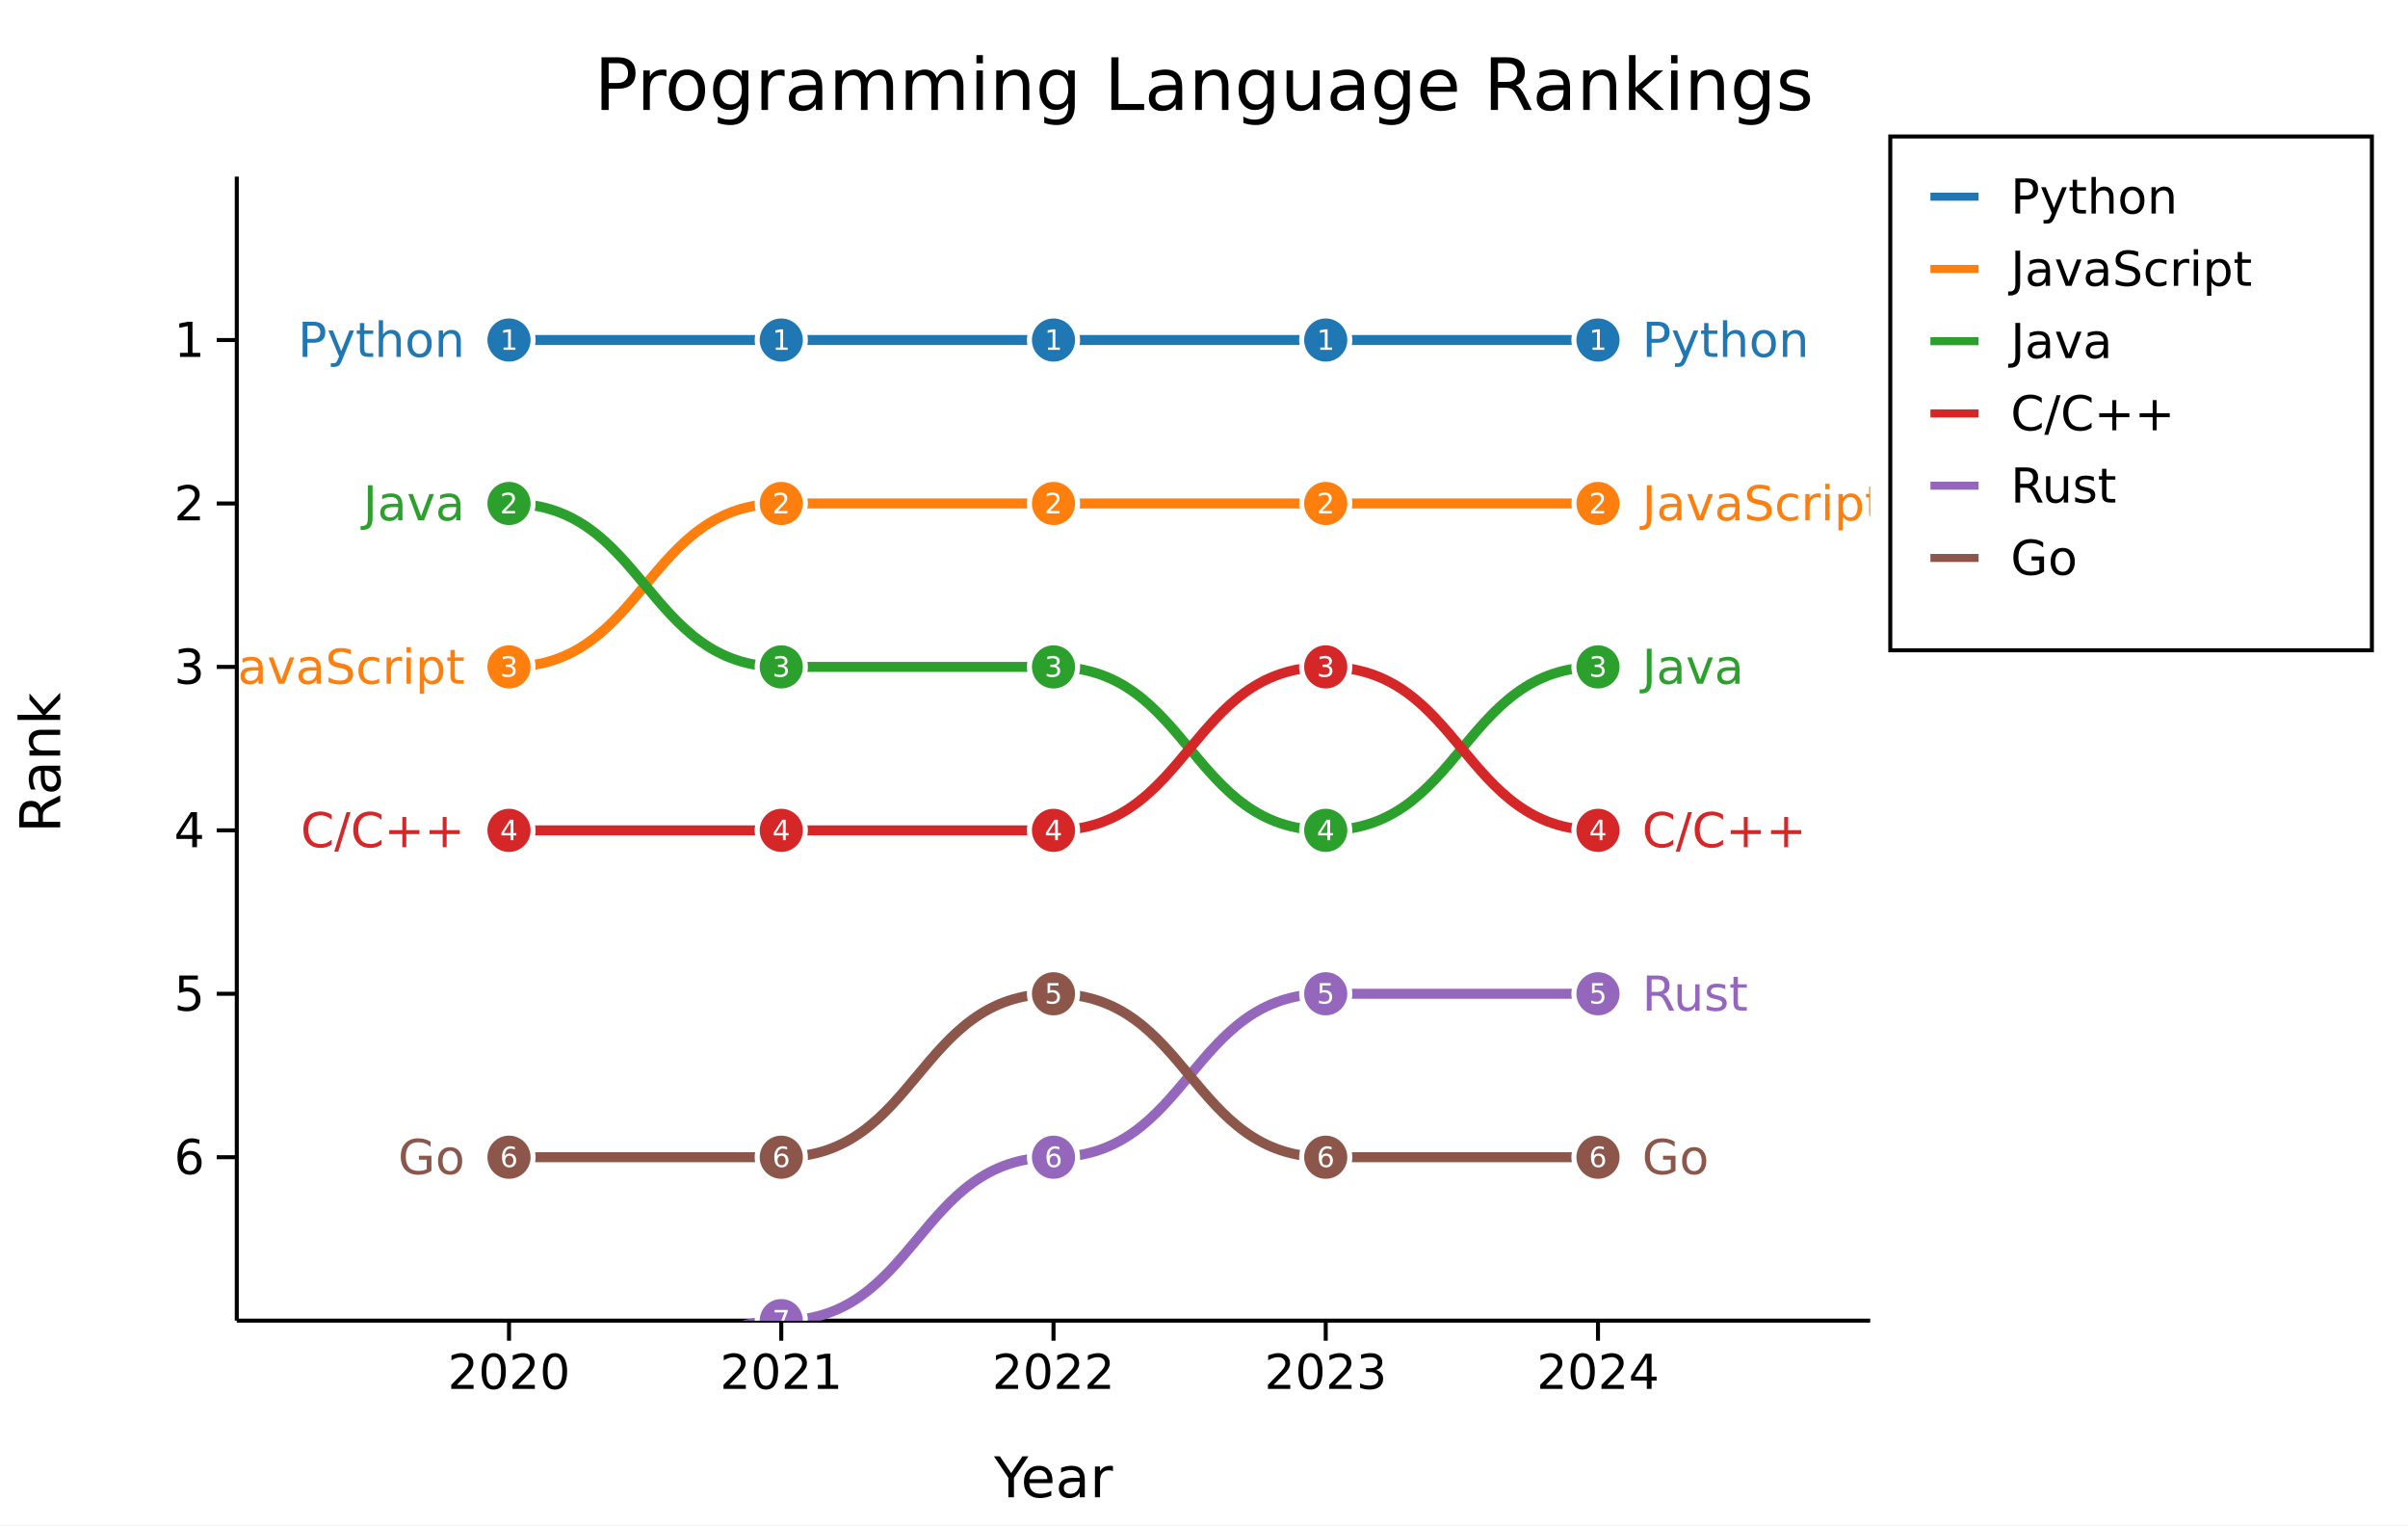
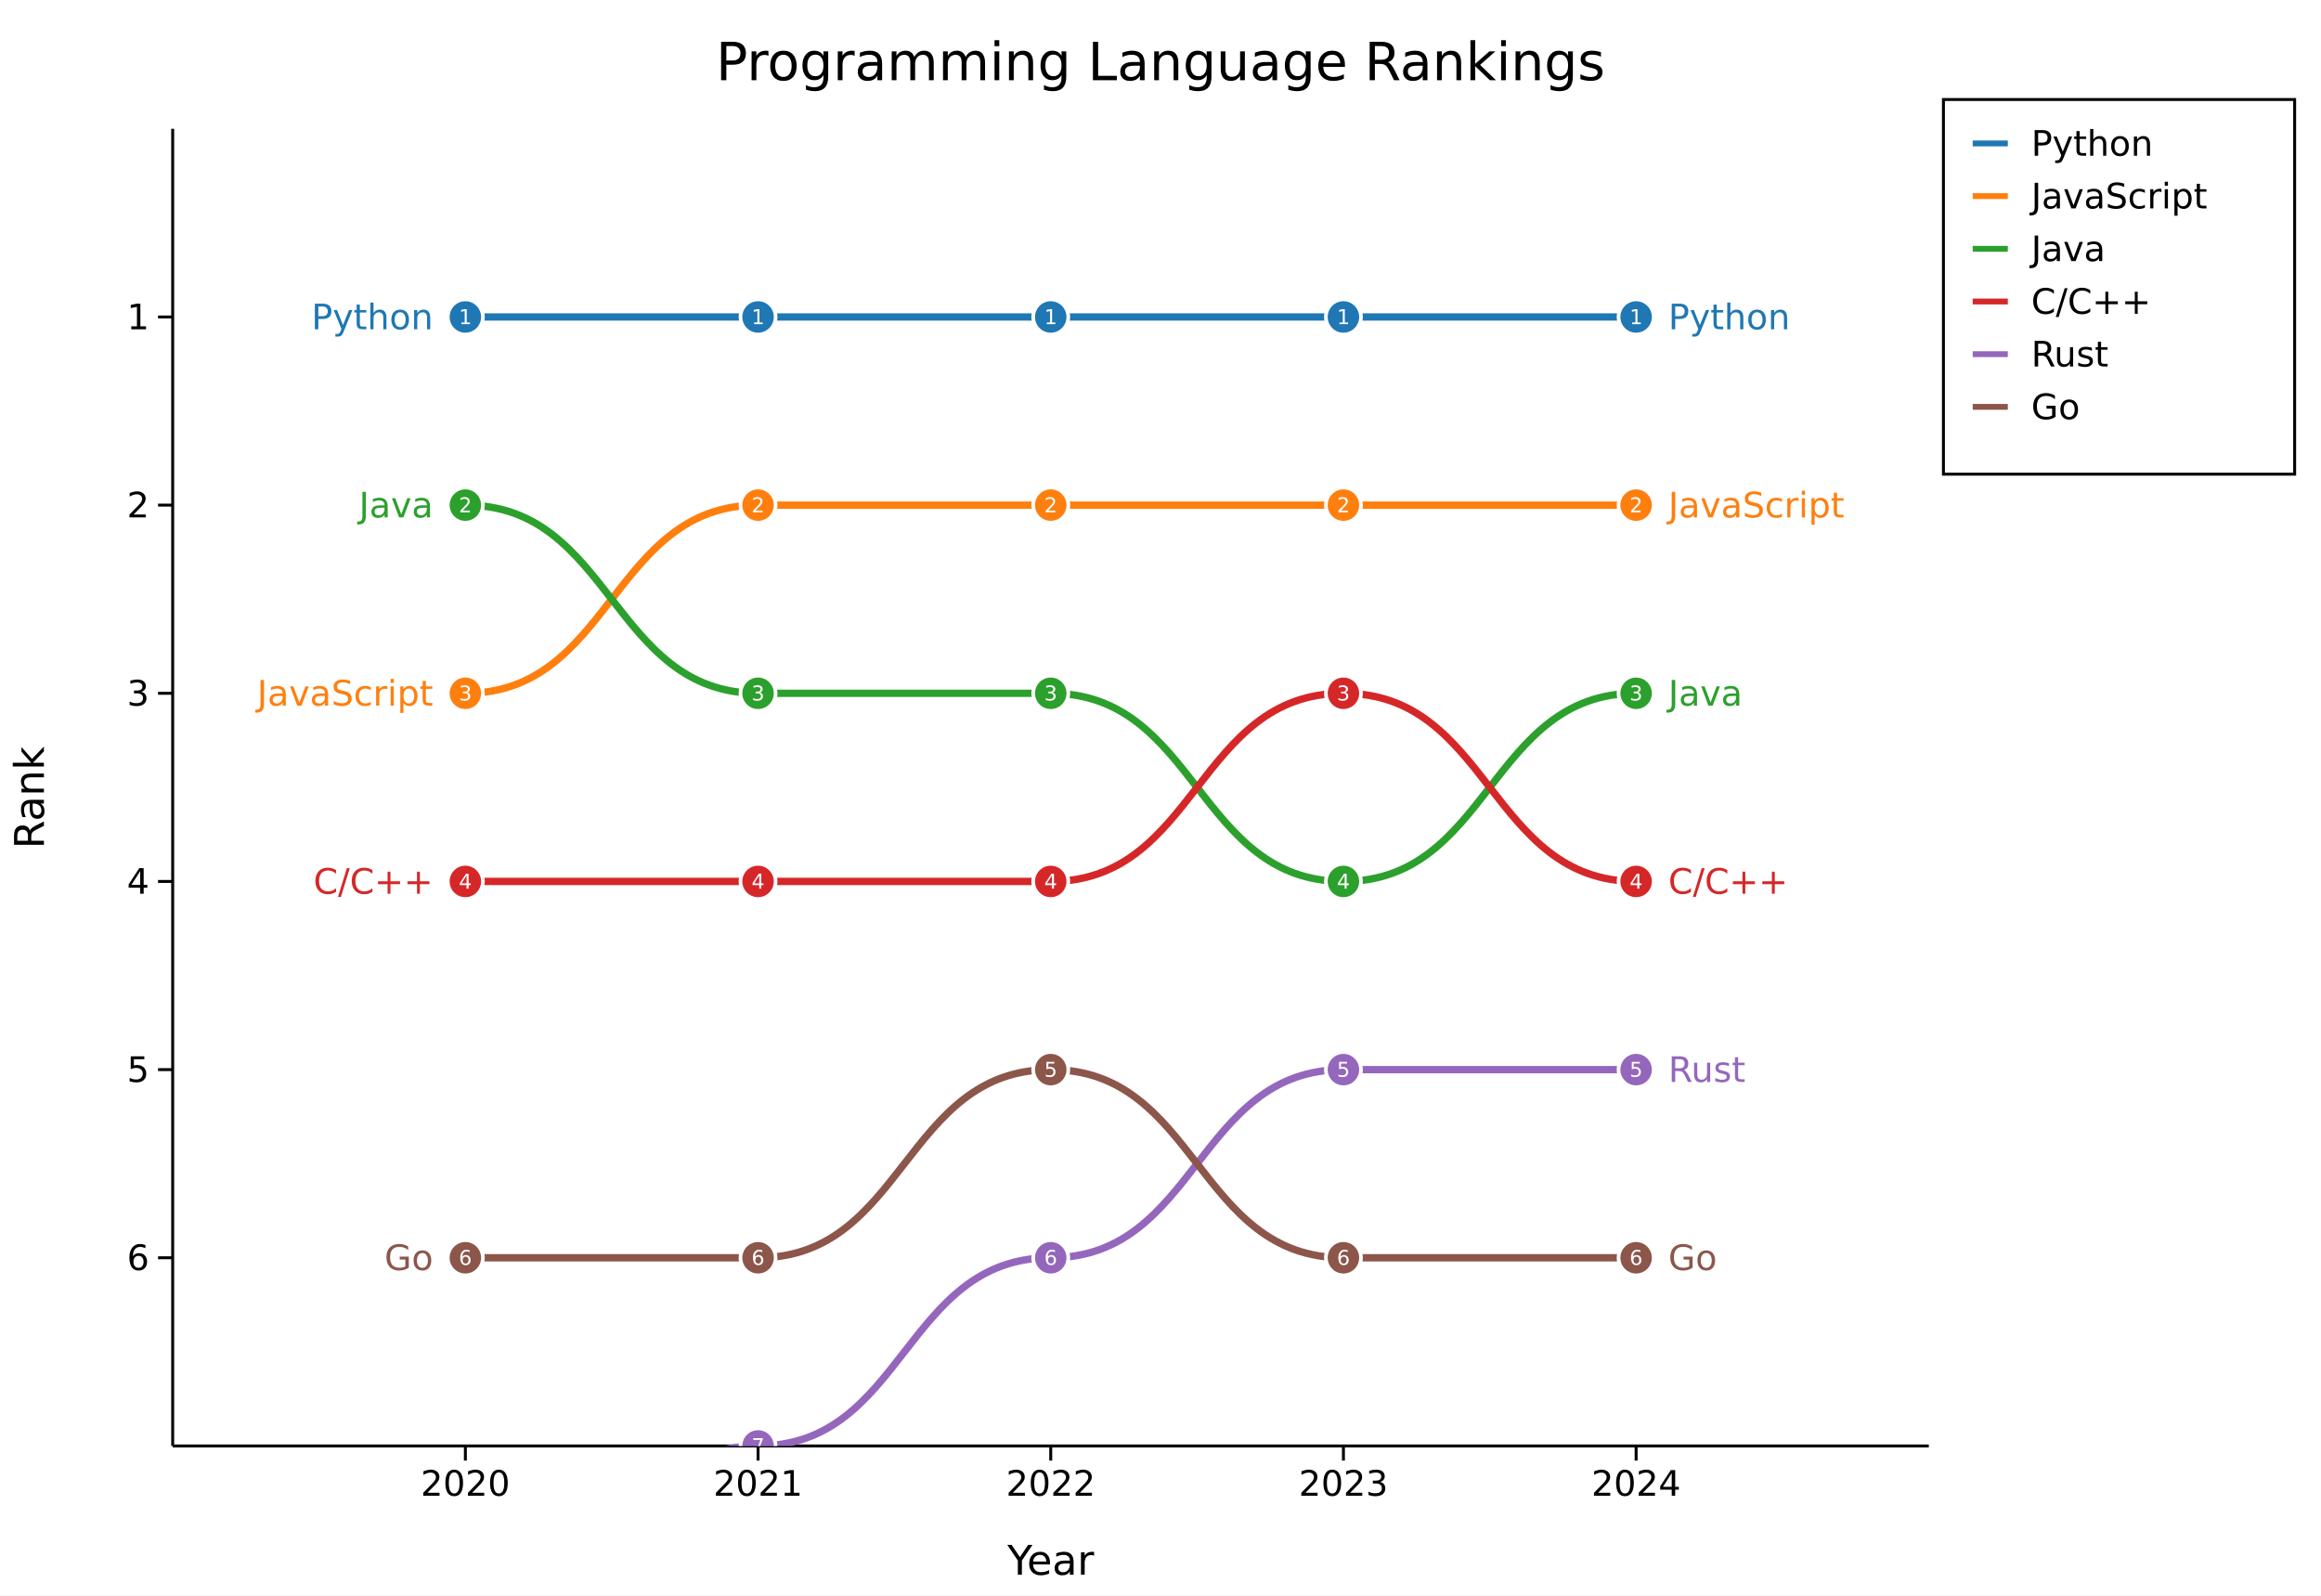
- <svg xmlns="http://www.w3.org/2000/svg" width="600" height="380" font-family="DejaVu Sans, Liberation Sans, Arial, sans-serif" fill="black">
+ <svg xmlns="http://www.w3.org/2000/svg" width="793" height="545" font-family="DejaVu Sans, Liberation Sans, Arial, sans-serif" fill="black">
  <rect width="100%" height="100%" fill="white" />
  <defs>
    <clipPath id="kuva-clip-0">
-       <rect x="59" y="44" width="407" height="285" />
+       <rect x="59" y="44" width="600" height="450" />
    </clipPath>
  </defs>
-   <line x1="59" y1="329" x2="466" y2="329" stroke="#000000" stroke-width="1" />
-   <line x1="59" y1="44" x2="59" y2="329" stroke="#000000" stroke-width="1" />
-   <text x="51" y="292.49" font-size="12" text-anchor="end">6</text>
-   <line x1="54" y1="288.29" x2="59" y2="288.29" stroke="#000000" stroke-width="1" />
-   <text x="51" y="251.77" font-size="12" text-anchor="end">5</text>
-   <line x1="54" y1="247.57" x2="59" y2="247.57" stroke="#000000" stroke-width="1" />
-   <text x="51" y="211.06" font-size="12" text-anchor="end">4</text>
-   <line x1="54" y1="206.86" x2="59" y2="206.86" stroke="#000000" stroke-width="1" />
-   <text x="51" y="170.34" font-size="12" text-anchor="end">3</text>
-   <line x1="54" y1="166.14" x2="59" y2="166.14" stroke="#000000" stroke-width="1" />
-   <text x="51" y="129.63" font-size="12" text-anchor="end">2</text>
-   <line x1="54" y1="125.43" x2="59" y2="125.43" stroke="#000000" stroke-width="1" />
-   <text x="51" y="88.91" font-size="12" text-anchor="end">1</text>
-   <line x1="54" y1="84.71" x2="59" y2="84.71" stroke="#000000" stroke-width="1" />
-   <text x="126.83" y="346" font-size="12" text-anchor="middle">2020</text>
-   <line x1="126.83" y1="329" x2="126.83" y2="334" stroke="#000000" stroke-width="1" />
-   <text x="194.67" y="346" font-size="12" text-anchor="middle">2021</text>
-   <line x1="194.67" y1="329" x2="194.67" y2="334" stroke="#000000" stroke-width="1" />
-   <text x="262.5" y="346" font-size="12" text-anchor="middle">2022</text>
-   <line x1="262.5" y1="329" x2="262.5" y2="334" stroke="#000000" stroke-width="1" />
-   <text x="330.33" y="346" font-size="12" text-anchor="middle">2023</text>
-   <line x1="330.33" y1="329" x2="330.33" y2="334" stroke="#000000" stroke-width="1" />
-   <text x="398.17" y="346" font-size="12" text-anchor="middle">2024</text>
-   <line x1="398.17" y1="329" x2="398.17" y2="334" stroke="#000000" stroke-width="1" />
-   <text x="262.5" y="373" font-size="14" text-anchor="middle">Year</text>
-   <text x="15" y="190" font-size="14" text-anchor="middle" transform="rotate(-90,15,190)">Rank</text>
-   <text x="300" y="27.4" font-size="18" text-anchor="middle">Programming Language Rankings</text>
+   <line x1="59" y1="494" x2="659" y2="494" stroke="#000000" stroke-width="1" />
+   <line x1="59" y1="44" x2="59" y2="494" stroke="#000000" stroke-width="1" />
+   <text x="51" y="433.91" font-size="12" text-anchor="end">6</text>
+   <line x1="54" y1="429.71" x2="59" y2="429.71" stroke="#000000" stroke-width="1" />
+   <text x="51" y="369.63" font-size="12" text-anchor="end">5</text>
+   <line x1="54" y1="365.43" x2="59" y2="365.43" stroke="#000000" stroke-width="1" />
+   <text x="51" y="305.34" font-size="12" text-anchor="end">4</text>
+   <line x1="54" y1="301.14" x2="59" y2="301.14" stroke="#000000" stroke-width="1" />
+   <text x="51" y="241.06" font-size="12" text-anchor="end">3</text>
+   <line x1="54" y1="236.86" x2="59" y2="236.86" stroke="#000000" stroke-width="1" />
+   <text x="51" y="176.77" font-size="12" text-anchor="end">2</text>
+   <line x1="54" y1="172.57" x2="59" y2="172.57" stroke="#000000" stroke-width="1" />
+   <text x="51" y="112.49" font-size="12" text-anchor="end">1</text>
+   <line x1="54" y1="108.29" x2="59" y2="108.29" stroke="#000000" stroke-width="1" />
+   <text x="159" y="511" font-size="12" text-anchor="middle">2020</text>
+   <line x1="159" y1="494" x2="159" y2="499" stroke="#000000" stroke-width="1" />
+   <text x="259" y="511" font-size="12" text-anchor="middle">2021</text>
+   <line x1="259" y1="494" x2="259" y2="499" stroke="#000000" stroke-width="1" />
+   <text x="359" y="511" font-size="12" text-anchor="middle">2022</text>
+   <line x1="359" y1="494" x2="359" y2="499" stroke="#000000" stroke-width="1" />
+   <text x="459" y="511" font-size="12" text-anchor="middle">2023</text>
+   <line x1="459" y1="494" x2="459" y2="499" stroke="#000000" stroke-width="1" />
+   <text x="559" y="511" font-size="12" text-anchor="middle">2024</text>
+   <line x1="559" y1="494" x2="559" y2="499" stroke="#000000" stroke-width="1" />
+   <text x="359" y="538" font-size="14" text-anchor="middle">Year</text>
+   <text x="15" y="272.5" font-size="14" text-anchor="middle" transform="rotate(-90,15,272.5)">Rank</text>
+   <text x="396.5" y="27.4" font-size="18" text-anchor="middle">Programming Language Rankings</text>
  <g clip-path="url(#kuva-clip-0)">
-     <path d="M 126.83,84.71 C 160.75,84.71 160.75,84.71 194.67,84.71" stroke="#1f77b4" stroke-width="2.5" fill="none" fill-opacity="1" />
-     <path d="M 194.67,84.71 C 228.58,84.71 228.58,84.71 262.50,84.71" stroke="#1f77b4" stroke-width="2.5" fill="none" fill-opacity="1" />
-     <path d="M 262.50,84.71 C 296.42,84.71 296.42,84.71 330.33,84.71" stroke="#1f77b4" stroke-width="2.5" fill="none" fill-opacity="1" />
-     <path d="M 330.33,84.71 C 364.25,84.71 364.25,84.71 398.17,84.71" stroke="#1f77b4" stroke-width="2.5" fill="none" fill-opacity="1" />
-     <circle cx="126.83" cy="84.71" r="6" fill="#1f77b4" fill-opacity="1" stroke="#ffffff" stroke-width="1.25" />
-     <text x="126.83" y="87.16" font-size="7" text-anchor="middle" fill="#ffffff">1</text>
-     <circle cx="194.67" cy="84.71" r="6" fill="#1f77b4" fill-opacity="1" stroke="#ffffff" stroke-width="1.25" />
-     <text x="194.67" y="87.16" font-size="7" text-anchor="middle" fill="#ffffff">1</text>
-     <circle cx="262.5" cy="84.71" r="6" fill="#1f77b4" fill-opacity="1" stroke="#ffffff" stroke-width="1.25" />
-     <text x="262.5" y="87.16" font-size="7" text-anchor="middle" fill="#ffffff">1</text>
-     <circle cx="330.33" cy="84.71" r="6" fill="#1f77b4" fill-opacity="1" stroke="#ffffff" stroke-width="1.25" />
-     <text x="330.33" y="87.16" font-size="7" text-anchor="middle" fill="#ffffff">1</text>
-     <circle cx="398.17" cy="84.71" r="6" fill="#1f77b4" fill-opacity="1" stroke="#ffffff" stroke-width="1.25" />
-     <text x="398.17" y="87.16" font-size="7" text-anchor="middle" fill="#ffffff">1</text>
-     <path d="M 126.83,166.14 C 160.75,166.14 160.75,125.43 194.67,125.43" stroke="#ff7f0e" stroke-width="2.5" fill="none" fill-opacity="1" />
-     <path d="M 194.67,125.43 C 228.58,125.43 228.58,125.43 262.50,125.43" stroke="#ff7f0e" stroke-width="2.5" fill="none" fill-opacity="1" />
-     <path d="M 262.50,125.43 C 296.42,125.43 296.42,125.43 330.33,125.43" stroke="#ff7f0e" stroke-width="2.5" fill="none" fill-opacity="1" />
-     <path d="M 330.33,125.43 C 364.25,125.43 364.25,125.43 398.17,125.43" stroke="#ff7f0e" stroke-width="2.5" fill="none" fill-opacity="1" />
-     <circle cx="126.83" cy="166.14" r="6" fill="#ff7f0e" fill-opacity="1" stroke="#ffffff" stroke-width="1.25" />
-     <text x="126.83" y="168.59" font-size="7" text-anchor="middle" fill="#ffffff">3</text>
-     <circle cx="194.67" cy="125.43" r="6" fill="#ff7f0e" fill-opacity="1" stroke="#ffffff" stroke-width="1.25" />
-     <text x="194.67" y="127.88" font-size="7" text-anchor="middle" fill="#ffffff">2</text>
-     <circle cx="262.5" cy="125.43" r="6" fill="#ff7f0e" fill-opacity="1" stroke="#ffffff" stroke-width="1.25" />
-     <text x="262.5" y="127.88" font-size="7" text-anchor="middle" fill="#ffffff">2</text>
-     <circle cx="330.33" cy="125.43" r="6" fill="#ff7f0e" fill-opacity="1" stroke="#ffffff" stroke-width="1.25" />
-     <text x="330.33" y="127.88" font-size="7" text-anchor="middle" fill="#ffffff">2</text>
-     <circle cx="398.17" cy="125.43" r="6" fill="#ff7f0e" fill-opacity="1" stroke="#ffffff" stroke-width="1.25" />
-     <text x="398.17" y="127.88" font-size="7" text-anchor="middle" fill="#ffffff">2</text>
-     <path d="M 126.83,125.43 C 160.75,125.43 160.75,166.14 194.67,166.14" stroke="#2ca02c" stroke-width="2.5" fill="none" fill-opacity="1" />
-     <path d="M 194.67,166.14 C 228.58,166.14 228.58,166.14 262.50,166.14" stroke="#2ca02c" stroke-width="2.5" fill="none" fill-opacity="1" />
-     <path d="M 262.50,166.14 C 296.42,166.14 296.42,206.86 330.33,206.86" stroke="#2ca02c" stroke-width="2.5" fill="none" fill-opacity="1" />
-     <path d="M 330.33,206.86 C 364.25,206.86 364.25,166.14 398.17,166.14" stroke="#2ca02c" stroke-width="2.5" fill="none" fill-opacity="1" />
-     <circle cx="126.83" cy="125.43" r="6" fill="#2ca02c" fill-opacity="1" stroke="#ffffff" stroke-width="1.25" />
-     <text x="126.83" y="127.88" font-size="7" text-anchor="middle" fill="#ffffff">2</text>
-     <circle cx="194.67" cy="166.14" r="6" fill="#2ca02c" fill-opacity="1" stroke="#ffffff" stroke-width="1.25" />
-     <text x="194.67" y="168.59" font-size="7" text-anchor="middle" fill="#ffffff">3</text>
-     <circle cx="262.5" cy="166.14" r="6" fill="#2ca02c" fill-opacity="1" stroke="#ffffff" stroke-width="1.25" />
-     <text x="262.5" y="168.59" font-size="7" text-anchor="middle" fill="#ffffff">3</text>
-     <circle cx="330.33" cy="206.86" r="6" fill="#2ca02c" fill-opacity="1" stroke="#ffffff" stroke-width="1.25" />
-     <text x="330.33" y="209.31" font-size="7" text-anchor="middle" fill="#ffffff">4</text>
-     <circle cx="398.17" cy="166.14" r="6" fill="#2ca02c" fill-opacity="1" stroke="#ffffff" stroke-width="1.25" />
-     <text x="398.17" y="168.59" font-size="7" text-anchor="middle" fill="#ffffff">3</text>
-     <path d="M 126.83,206.86 C 160.75,206.86 160.75,206.86 194.67,206.86" stroke="#d62728" stroke-width="2.5" fill="none" fill-opacity="1" />
-     <path d="M 194.67,206.86 C 228.58,206.86 228.58,206.86 262.50,206.86" stroke="#d62728" stroke-width="2.5" fill="none" fill-opacity="1" />
-     <path d="M 262.50,206.86 C 296.42,206.86 296.42,166.14 330.33,166.14" stroke="#d62728" stroke-width="2.5" fill="none" fill-opacity="1" />
-     <path d="M 330.33,166.14 C 364.25,166.14 364.25,206.86 398.17,206.86" stroke="#d62728" stroke-width="2.5" fill="none" fill-opacity="1" />
-     <circle cx="126.83" cy="206.86" r="6" fill="#d62728" fill-opacity="1" stroke="#ffffff" stroke-width="1.25" />
-     <text x="126.83" y="209.31" font-size="7" text-anchor="middle" fill="#ffffff">4</text>
-     <circle cx="194.67" cy="206.86" r="6" fill="#d62728" fill-opacity="1" stroke="#ffffff" stroke-width="1.25" />
-     <text x="194.67" y="209.31" font-size="7" text-anchor="middle" fill="#ffffff">4</text>
-     <circle cx="262.5" cy="206.86" r="6" fill="#d62728" fill-opacity="1" stroke="#ffffff" stroke-width="1.25" />
-     <text x="262.5" y="209.31" font-size="7" text-anchor="middle" fill="#ffffff">4</text>
-     <circle cx="330.33" cy="166.14" r="6" fill="#d62728" fill-opacity="1" stroke="#ffffff" stroke-width="1.25" />
-     <text x="330.33" y="168.59" font-size="7" text-anchor="middle" fill="#ffffff">3</text>
-     <circle cx="398.17" cy="206.86" r="6" fill="#d62728" fill-opacity="1" stroke="#ffffff" stroke-width="1.25" />
-     <text x="398.17" y="209.31" font-size="7" text-anchor="middle" fill="#ffffff">4</text>
-     <path d="M 126.83,369.71 C 160.75,369.71 160.75,329.00 194.67,329.00" stroke="#9467bd" stroke-width="2.5" fill="none" fill-opacity="1" />
-     <path d="M 194.67,329.00 C 228.58,329.00 228.58,288.29 262.50,288.29" stroke="#9467bd" stroke-width="2.5" fill="none" fill-opacity="1" />
-     <path d="M 262.50,288.29 C 296.42,288.29 296.42,247.57 330.33,247.57" stroke="#9467bd" stroke-width="2.5" fill="none" fill-opacity="1" />
-     <path d="M 330.33,247.57 C 364.25,247.57 364.25,247.57 398.17,247.57" stroke="#9467bd" stroke-width="2.5" fill="none" fill-opacity="1" />
-     <circle cx="126.83" cy="369.71" r="6" fill="#9467bd" fill-opacity="1" stroke="#ffffff" stroke-width="1.25" />
-     <text x="126.83" y="372.16" font-size="7" text-anchor="middle" fill="#ffffff">8</text>
-     <circle cx="194.67" cy="329" r="6" fill="#9467bd" fill-opacity="1" stroke="#ffffff" stroke-width="1.25" />
-     <text x="194.67" y="331.45" font-size="7" text-anchor="middle" fill="#ffffff">7</text>
-     <circle cx="262.5" cy="288.29" r="6" fill="#9467bd" fill-opacity="1" stroke="#ffffff" stroke-width="1.25" />
-     <text x="262.5" y="290.74" font-size="7" text-anchor="middle" fill="#ffffff">6</text>
-     <circle cx="330.33" cy="247.57" r="6" fill="#9467bd" fill-opacity="1" stroke="#ffffff" stroke-width="1.25" />
-     <text x="330.33" y="250.02" font-size="7" text-anchor="middle" fill="#ffffff">5</text>
-     <circle cx="398.17" cy="247.57" r="6" fill="#9467bd" fill-opacity="1" stroke="#ffffff" stroke-width="1.25" />
-     <text x="398.17" y="250.02" font-size="7" text-anchor="middle" fill="#ffffff">5</text>
-     <path d="M 126.83,288.29 C 160.75,288.29 160.75,288.29 194.67,288.29" stroke="#8c564b" stroke-width="2.5" fill="none" fill-opacity="1" />
-     <path d="M 194.67,288.29 C 228.58,288.29 228.58,247.57 262.50,247.57" stroke="#8c564b" stroke-width="2.5" fill="none" fill-opacity="1" />
-     <path d="M 262.50,247.57 C 296.42,247.57 296.42,288.29 330.33,288.29" stroke="#8c564b" stroke-width="2.5" fill="none" fill-opacity="1" />
-     <path d="M 330.33,288.29 C 364.25,288.29 364.25,288.29 398.17,288.29" stroke="#8c564b" stroke-width="2.5" fill="none" fill-opacity="1" />
-     <circle cx="126.83" cy="288.29" r="6" fill="#8c564b" fill-opacity="1" stroke="#ffffff" stroke-width="1.25" />
-     <text x="126.83" y="290.74" font-size="7" text-anchor="middle" fill="#ffffff">6</text>
-     <circle cx="194.67" cy="288.29" r="6" fill="#8c564b" fill-opacity="1" stroke="#ffffff" stroke-width="1.25" />
-     <text x="194.67" y="290.74" font-size="7" text-anchor="middle" fill="#ffffff">6</text>
-     <circle cx="262.5" cy="247.57" r="6" fill="#8c564b" fill-opacity="1" stroke="#ffffff" stroke-width="1.25" />
-     <text x="262.5" y="250.02" font-size="7" text-anchor="middle" fill="#ffffff">5</text>
-     <circle cx="330.33" cy="288.29" r="6" fill="#8c564b" fill-opacity="1" stroke="#ffffff" stroke-width="1.25" />
-     <text x="330.33" y="290.74" font-size="7" text-anchor="middle" fill="#ffffff">6</text>
-     <circle cx="398.17" cy="288.29" r="6" fill="#8c564b" fill-opacity="1" stroke="#ffffff" stroke-width="1.25" />
-     <text x="398.17" y="290.74" font-size="7" text-anchor="middle" fill="#ffffff">6</text>
-     <text x="115.83" y="88.91" font-size="12" text-anchor="end" fill="#1f77b4">Python</text>
-     <text x="115.83" y="129.63" font-size="12" text-anchor="end" fill="#2ca02c">Java</text>
-     <text x="115.83" y="170.34" font-size="12" text-anchor="end" fill="#ff7f0e">JavaScript</text>
-     <text x="115.83" y="211.06" font-size="12" text-anchor="end" fill="#d62728">C/C++</text>
-     <text x="115.83" y="292.49" font-size="12" text-anchor="end" fill="#8c564b">Go</text>
-     <text x="115.83" y="373.91" font-size="12" text-anchor="end" fill="#9467bd">Rust</text>
-     <text x="409.17" y="88.91" font-size="12" text-anchor="start" fill="#1f77b4">Python</text>
-     <text x="409.17" y="129.63" font-size="12" text-anchor="start" fill="#ff7f0e">JavaScript</text>
-     <text x="409.17" y="170.34" font-size="12" text-anchor="start" fill="#2ca02c">Java</text>
-     <text x="409.17" y="211.06" font-size="12" text-anchor="start" fill="#d62728">C/C++</text>
-     <text x="409.17" y="251.77" font-size="12" text-anchor="start" fill="#9467bd">Rust</text>
-     <text x="409.17" y="292.49" font-size="12" text-anchor="start" fill="#8c564b">Go</text>
+     <path d="M 159.00,108.29 C 209.00,108.29 209.00,108.29 259.00,108.29" stroke="#1f77b4" stroke-width="2.5" fill="none" fill-opacity="1" />
+     <path d="M 259.00,108.29 C 309.00,108.29 309.00,108.29 359.00,108.29" stroke="#1f77b4" stroke-width="2.5" fill="none" fill-opacity="1" />
+     <path d="M 359.00,108.29 C 409.00,108.29 409.00,108.29 459.00,108.29" stroke="#1f77b4" stroke-width="2.5" fill="none" fill-opacity="1" />
+     <path d="M 459.00,108.29 C 509.00,108.29 509.00,108.29 559.00,108.29" stroke="#1f77b4" stroke-width="2.5" fill="none" fill-opacity="1" />
+     <circle cx="159" cy="108.29" r="6" fill="#1f77b4" fill-opacity="1" stroke="#ffffff" stroke-width="1.25" />
+     <text x="159" y="110.74" font-size="7" text-anchor="middle" fill="#ffffff">1</text>
+     <circle cx="259" cy="108.29" r="6" fill="#1f77b4" fill-opacity="1" stroke="#ffffff" stroke-width="1.25" />
+     <text x="259" y="110.74" font-size="7" text-anchor="middle" fill="#ffffff">1</text>
+     <circle cx="359" cy="108.29" r="6" fill="#1f77b4" fill-opacity="1" stroke="#ffffff" stroke-width="1.25" />
+     <text x="359" y="110.74" font-size="7" text-anchor="middle" fill="#ffffff">1</text>
+     <circle cx="459" cy="108.29" r="6" fill="#1f77b4" fill-opacity="1" stroke="#ffffff" stroke-width="1.25" />
+     <text x="459" y="110.74" font-size="7" text-anchor="middle" fill="#ffffff">1</text>
+     <circle cx="559" cy="108.29" r="6" fill="#1f77b4" fill-opacity="1" stroke="#ffffff" stroke-width="1.25" />
+     <text x="559" y="110.74" font-size="7" text-anchor="middle" fill="#ffffff">1</text>
+     <path d="M 159.00,236.86 C 209.00,236.86 209.00,172.57 259.00,172.57" stroke="#ff7f0e" stroke-width="2.5" fill="none" fill-opacity="1" />
+     <path d="M 259.00,172.57 C 309.00,172.57 309.00,172.57 359.00,172.57" stroke="#ff7f0e" stroke-width="2.5" fill="none" fill-opacity="1" />
+     <path d="M 359.00,172.57 C 409.00,172.57 409.00,172.57 459.00,172.57" stroke="#ff7f0e" stroke-width="2.5" fill="none" fill-opacity="1" />
+     <path d="M 459.00,172.57 C 509.00,172.57 509.00,172.57 559.00,172.57" stroke="#ff7f0e" stroke-width="2.5" fill="none" fill-opacity="1" />
+     <circle cx="159" cy="236.86" r="6" fill="#ff7f0e" fill-opacity="1" stroke="#ffffff" stroke-width="1.25" />
+     <text x="159" y="239.31" font-size="7" text-anchor="middle" fill="#ffffff">3</text>
+     <circle cx="259" cy="172.57" r="6" fill="#ff7f0e" fill-opacity="1" stroke="#ffffff" stroke-width="1.25" />
+     <text x="259" y="175.02" font-size="7" text-anchor="middle" fill="#ffffff">2</text>
+     <circle cx="359" cy="172.57" r="6" fill="#ff7f0e" fill-opacity="1" stroke="#ffffff" stroke-width="1.25" />
+     <text x="359" y="175.02" font-size="7" text-anchor="middle" fill="#ffffff">2</text>
+     <circle cx="459" cy="172.57" r="6" fill="#ff7f0e" fill-opacity="1" stroke="#ffffff" stroke-width="1.25" />
+     <text x="459" y="175.02" font-size="7" text-anchor="middle" fill="#ffffff">2</text>
+     <circle cx="559" cy="172.57" r="6" fill="#ff7f0e" fill-opacity="1" stroke="#ffffff" stroke-width="1.25" />
+     <text x="559" y="175.02" font-size="7" text-anchor="middle" fill="#ffffff">2</text>
+     <path d="M 159.00,172.57 C 209.00,172.57 209.00,236.86 259.00,236.86" stroke="#2ca02c" stroke-width="2.5" fill="none" fill-opacity="1" />
+     <path d="M 259.00,236.86 C 309.00,236.86 309.00,236.86 359.00,236.86" stroke="#2ca02c" stroke-width="2.5" fill="none" fill-opacity="1" />
+     <path d="M 359.00,236.86 C 409.00,236.86 409.00,301.14 459.00,301.14" stroke="#2ca02c" stroke-width="2.5" fill="none" fill-opacity="1" />
+     <path d="M 459.00,301.14 C 509.00,301.14 509.00,236.86 559.00,236.86" stroke="#2ca02c" stroke-width="2.5" fill="none" fill-opacity="1" />
+     <circle cx="159" cy="172.57" r="6" fill="#2ca02c" fill-opacity="1" stroke="#ffffff" stroke-width="1.25" />
+     <text x="159" y="175.02" font-size="7" text-anchor="middle" fill="#ffffff">2</text>
+     <circle cx="259" cy="236.86" r="6" fill="#2ca02c" fill-opacity="1" stroke="#ffffff" stroke-width="1.25" />
+     <text x="259" y="239.31" font-size="7" text-anchor="middle" fill="#ffffff">3</text>
+     <circle cx="359" cy="236.86" r="6" fill="#2ca02c" fill-opacity="1" stroke="#ffffff" stroke-width="1.25" />
+     <text x="359" y="239.31" font-size="7" text-anchor="middle" fill="#ffffff">3</text>
+     <circle cx="459" cy="301.14" r="6" fill="#2ca02c" fill-opacity="1" stroke="#ffffff" stroke-width="1.25" />
+     <text x="459" y="303.59" font-size="7" text-anchor="middle" fill="#ffffff">4</text>
+     <circle cx="559" cy="236.86" r="6" fill="#2ca02c" fill-opacity="1" stroke="#ffffff" stroke-width="1.25" />
+     <text x="559" y="239.31" font-size="7" text-anchor="middle" fill="#ffffff">3</text>
+     <path d="M 159.00,301.14 C 209.00,301.14 209.00,301.14 259.00,301.14" stroke="#d62728" stroke-width="2.5" fill="none" fill-opacity="1" />
+     <path d="M 259.00,301.14 C 309.00,301.14 309.00,301.14 359.00,301.14" stroke="#d62728" stroke-width="2.5" fill="none" fill-opacity="1" />
+     <path d="M 359.00,301.14 C 409.00,301.14 409.00,236.86 459.00,236.86" stroke="#d62728" stroke-width="2.5" fill="none" fill-opacity="1" />
+     <path d="M 459.00,236.86 C 509.00,236.86 509.00,301.14 559.00,301.14" stroke="#d62728" stroke-width="2.5" fill="none" fill-opacity="1" />
+     <circle cx="159" cy="301.14" r="6" fill="#d62728" fill-opacity="1" stroke="#ffffff" stroke-width="1.25" />
+     <text x="159" y="303.59" font-size="7" text-anchor="middle" fill="#ffffff">4</text>
+     <circle cx="259" cy="301.14" r="6" fill="#d62728" fill-opacity="1" stroke="#ffffff" stroke-width="1.25" />
+     <text x="259" y="303.59" font-size="7" text-anchor="middle" fill="#ffffff">4</text>
+     <circle cx="359" cy="301.14" r="6" fill="#d62728" fill-opacity="1" stroke="#ffffff" stroke-width="1.25" />
+     <text x="359" y="303.59" font-size="7" text-anchor="middle" fill="#ffffff">4</text>
+     <circle cx="459" cy="236.86" r="6" fill="#d62728" fill-opacity="1" stroke="#ffffff" stroke-width="1.25" />
+     <text x="459" y="239.31" font-size="7" text-anchor="middle" fill="#ffffff">3</text>
+     <circle cx="559" cy="301.14" r="6" fill="#d62728" fill-opacity="1" stroke="#ffffff" stroke-width="1.25" />
+     <text x="559" y="303.59" font-size="7" text-anchor="middle" fill="#ffffff">4</text>
+     <path d="M 159.00,558.29 C 209.00,558.29 209.00,494.00 259.00,494.00" stroke="#9467bd" stroke-width="2.5" fill="none" fill-opacity="1" />
+     <path d="M 259.00,494.00 C 309.00,494.00 309.00,429.71 359.00,429.71" stroke="#9467bd" stroke-width="2.5" fill="none" fill-opacity="1" />
+     <path d="M 359.00,429.71 C 409.00,429.71 409.00,365.43 459.00,365.43" stroke="#9467bd" stroke-width="2.5" fill="none" fill-opacity="1" />
+     <path d="M 459.00,365.43 C 509.00,365.43 509.00,365.43 559.00,365.43" stroke="#9467bd" stroke-width="2.5" fill="none" fill-opacity="1" />
+     <circle cx="159" cy="558.29" r="6" fill="#9467bd" fill-opacity="1" stroke="#ffffff" stroke-width="1.25" />
+     <text x="159" y="560.74" font-size="7" text-anchor="middle" fill="#ffffff">8</text>
+     <circle cx="259" cy="494" r="6" fill="#9467bd" fill-opacity="1" stroke="#ffffff" stroke-width="1.25" />
+     <text x="259" y="496.45" font-size="7" text-anchor="middle" fill="#ffffff">7</text>
+     <circle cx="359" cy="429.71" r="6" fill="#9467bd" fill-opacity="1" stroke="#ffffff" stroke-width="1.25" />
+     <text x="359" y="432.16" font-size="7" text-anchor="middle" fill="#ffffff">6</text>
+     <circle cx="459" cy="365.43" r="6" fill="#9467bd" fill-opacity="1" stroke="#ffffff" stroke-width="1.25" />
+     <text x="459" y="367.88" font-size="7" text-anchor="middle" fill="#ffffff">5</text>
+     <circle cx="559" cy="365.43" r="6" fill="#9467bd" fill-opacity="1" stroke="#ffffff" stroke-width="1.25" />
+     <text x="559" y="367.88" font-size="7" text-anchor="middle" fill="#ffffff">5</text>
+     <path d="M 159.00,429.71 C 209.00,429.71 209.00,429.71 259.00,429.71" stroke="#8c564b" stroke-width="2.5" fill="none" fill-opacity="1" />
+     <path d="M 259.00,429.71 C 309.00,429.71 309.00,365.43 359.00,365.43" stroke="#8c564b" stroke-width="2.5" fill="none" fill-opacity="1" />
+     <path d="M 359.00,365.43 C 409.00,365.43 409.00,429.71 459.00,429.71" stroke="#8c564b" stroke-width="2.5" fill="none" fill-opacity="1" />
+     <path d="M 459.00,429.71 C 509.00,429.71 509.00,429.71 559.00,429.71" stroke="#8c564b" stroke-width="2.5" fill="none" fill-opacity="1" />
+     <circle cx="159" cy="429.71" r="6" fill="#8c564b" fill-opacity="1" stroke="#ffffff" stroke-width="1.25" />
+     <text x="159" y="432.16" font-size="7" text-anchor="middle" fill="#ffffff">6</text>
+     <circle cx="259" cy="429.71" r="6" fill="#8c564b" fill-opacity="1" stroke="#ffffff" stroke-width="1.25" />
+     <text x="259" y="432.16" font-size="7" text-anchor="middle" fill="#ffffff">6</text>
+     <circle cx="359" cy="365.43" r="6" fill="#8c564b" fill-opacity="1" stroke="#ffffff" stroke-width="1.25" />
+     <text x="359" y="367.88" font-size="7" text-anchor="middle" fill="#ffffff">5</text>
+     <circle cx="459" cy="429.71" r="6" fill="#8c564b" fill-opacity="1" stroke="#ffffff" stroke-width="1.25" />
+     <text x="459" y="432.16" font-size="7" text-anchor="middle" fill="#ffffff">6</text>
+     <circle cx="559" cy="429.71" r="6" fill="#8c564b" fill-opacity="1" stroke="#ffffff" stroke-width="1.25" />
+     <text x="559" y="432.16" font-size="7" text-anchor="middle" fill="#ffffff">6</text>
+     <text x="148" y="112.49" font-size="12" text-anchor="end" fill="#1f77b4">Python</text>
+     <text x="148" y="176.77" font-size="12" text-anchor="end" fill="#2ca02c">Java</text>
+     <text x="148" y="241.06" font-size="12" text-anchor="end" fill="#ff7f0e">JavaScript</text>
+     <text x="148" y="305.34" font-size="12" text-anchor="end" fill="#d62728">C/C++</text>
+     <text x="148" y="433.91" font-size="12" text-anchor="end" fill="#8c564b">Go</text>
+     <text x="148" y="562.49" font-size="12" text-anchor="end" fill="#9467bd">Rust</text>
+     <text x="570" y="112.49" font-size="12" text-anchor="start" fill="#1f77b4">Python</text>
+     <text x="570" y="176.77" font-size="12" text-anchor="start" fill="#ff7f0e">JavaScript</text>
+     <text x="570" y="241.06" font-size="12" text-anchor="start" fill="#2ca02c">Java</text>
+     <text x="570" y="305.34" font-size="12" text-anchor="start" fill="#d62728">C/C++</text>
+     <text x="570" y="369.63" font-size="12" text-anchor="start" fill="#9467bd">Rust</text>
+     <text x="570" y="433.91" font-size="12" text-anchor="start" fill="#8c564b">Go</text>
  </g>
-   <rect x="471" y="34" width="120" height="128" fill="#ffffff" />
-   <rect x="471" y="34" width="120" height="128" fill="none" stroke="#000000" stroke-width="1" />
-   <text x="501" y="53.2" font-size="12" text-anchor="start">Python</text>
-   <line x1="481" y1="49" x2="493" y2="49" stroke="#1f77b4" stroke-width="2" />
-   <text x="501" y="71.2" font-size="12" text-anchor="start">JavaScript</text>
-   <line x1="481" y1="67" x2="493" y2="67" stroke="#ff7f0e" stroke-width="2" />
-   <text x="501" y="89.2" font-size="12" text-anchor="start">Java</text>
-   <line x1="481" y1="85" x2="493" y2="85" stroke="#2ca02c" stroke-width="2" />
-   <text x="501" y="107.2" font-size="12" text-anchor="start">C/C++</text>
-   <line x1="481" y1="103" x2="493" y2="103" stroke="#d62728" stroke-width="2" />
-   <text x="501" y="125.2" font-size="12" text-anchor="start">Rust</text>
-   <line x1="481" y1="121" x2="493" y2="121" stroke="#9467bd" stroke-width="2" />
-   <text x="501" y="143.2" font-size="12" text-anchor="start">Go</text>
-   <line x1="481" y1="139" x2="493" y2="139" stroke="#8c564b" stroke-width="2" />
+   <rect x="664" y="34" width="120" height="128" fill="#ffffff" />
+   <rect x="664" y="34" width="120" height="128" fill="none" stroke="#000000" stroke-width="1" />
+   <text x="694" y="53.2" font-size="12" text-anchor="start">Python</text>
+   <line x1="674" y1="49" x2="686" y2="49" stroke="#1f77b4" stroke-width="2" />
+   <text x="694" y="71.2" font-size="12" text-anchor="start">JavaScript</text>
+   <line x1="674" y1="67" x2="686" y2="67" stroke="#ff7f0e" stroke-width="2" />
+   <text x="694" y="89.2" font-size="12" text-anchor="start">Java</text>
+   <line x1="674" y1="85" x2="686" y2="85" stroke="#2ca02c" stroke-width="2" />
+   <text x="694" y="107.2" font-size="12" text-anchor="start">C/C++</text>
+   <line x1="674" y1="103" x2="686" y2="103" stroke="#d62728" stroke-width="2" />
+   <text x="694" y="125.2" font-size="12" text-anchor="start">Rust</text>
+   <line x1="674" y1="121" x2="686" y2="121" stroke="#9467bd" stroke-width="2" />
+   <text x="694" y="143.2" font-size="12" text-anchor="start">Go</text>
+   <line x1="674" y1="139" x2="686" y2="139" stroke="#8c564b" stroke-width="2" />
</svg>
